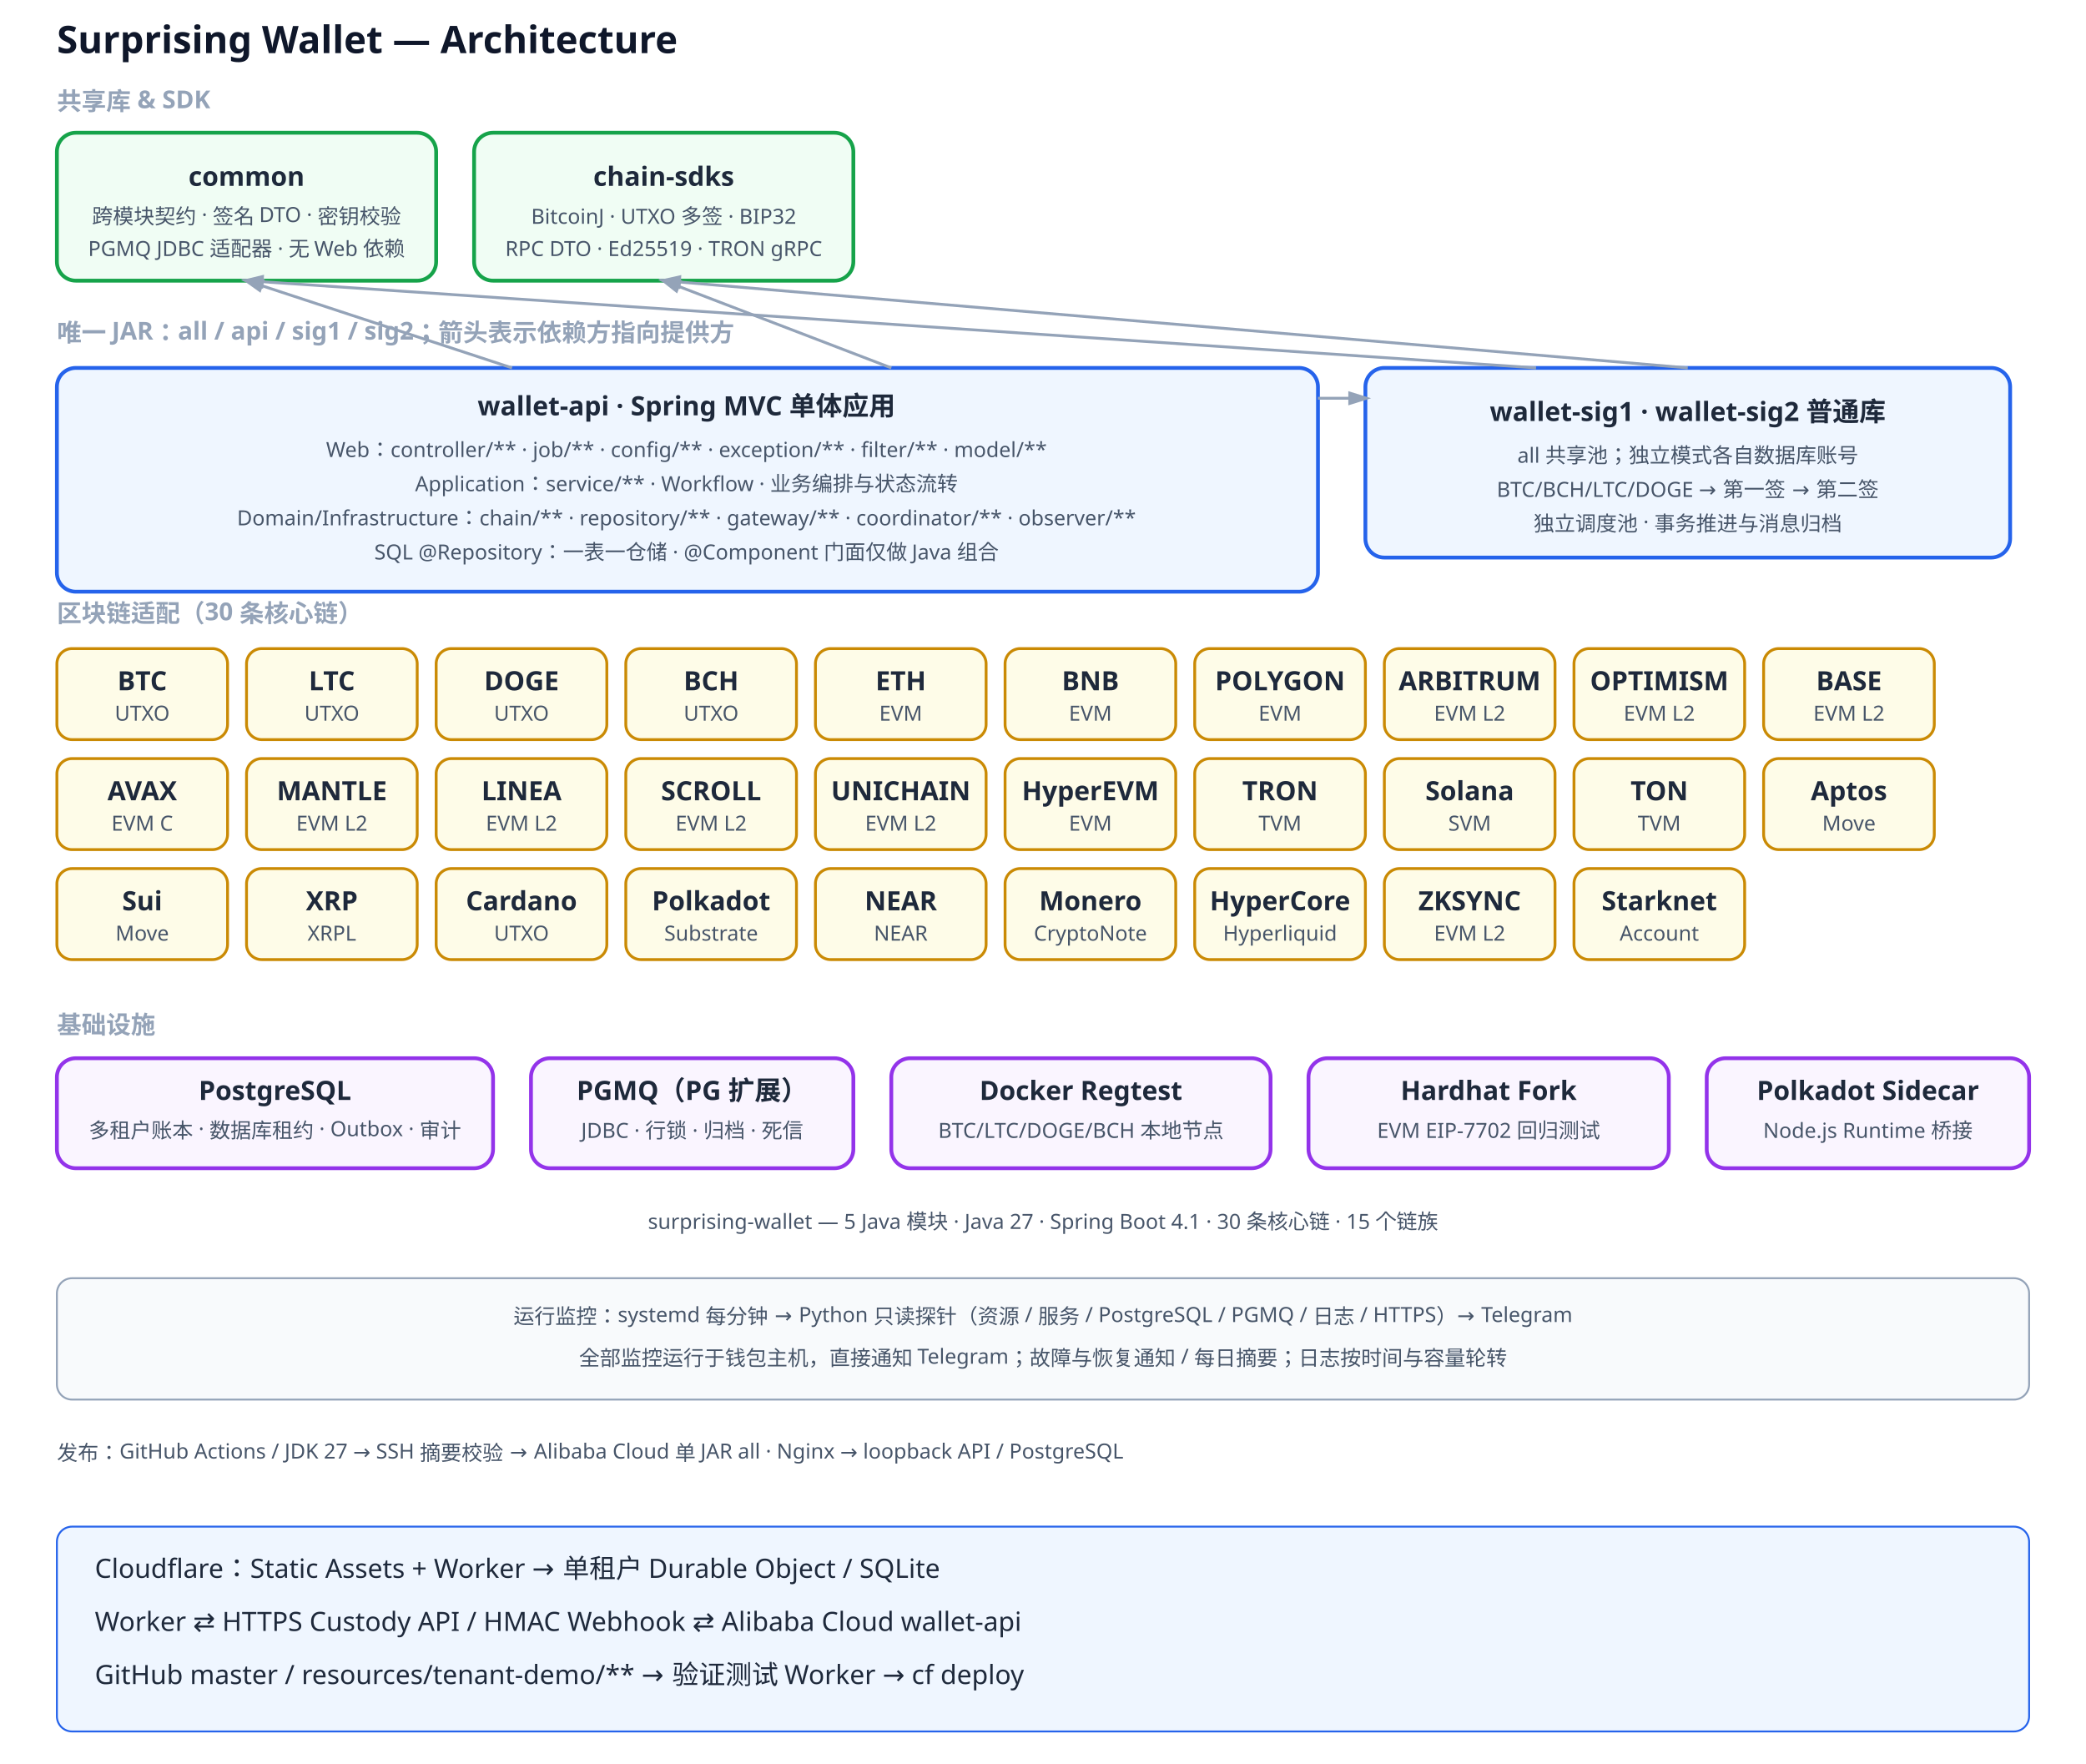
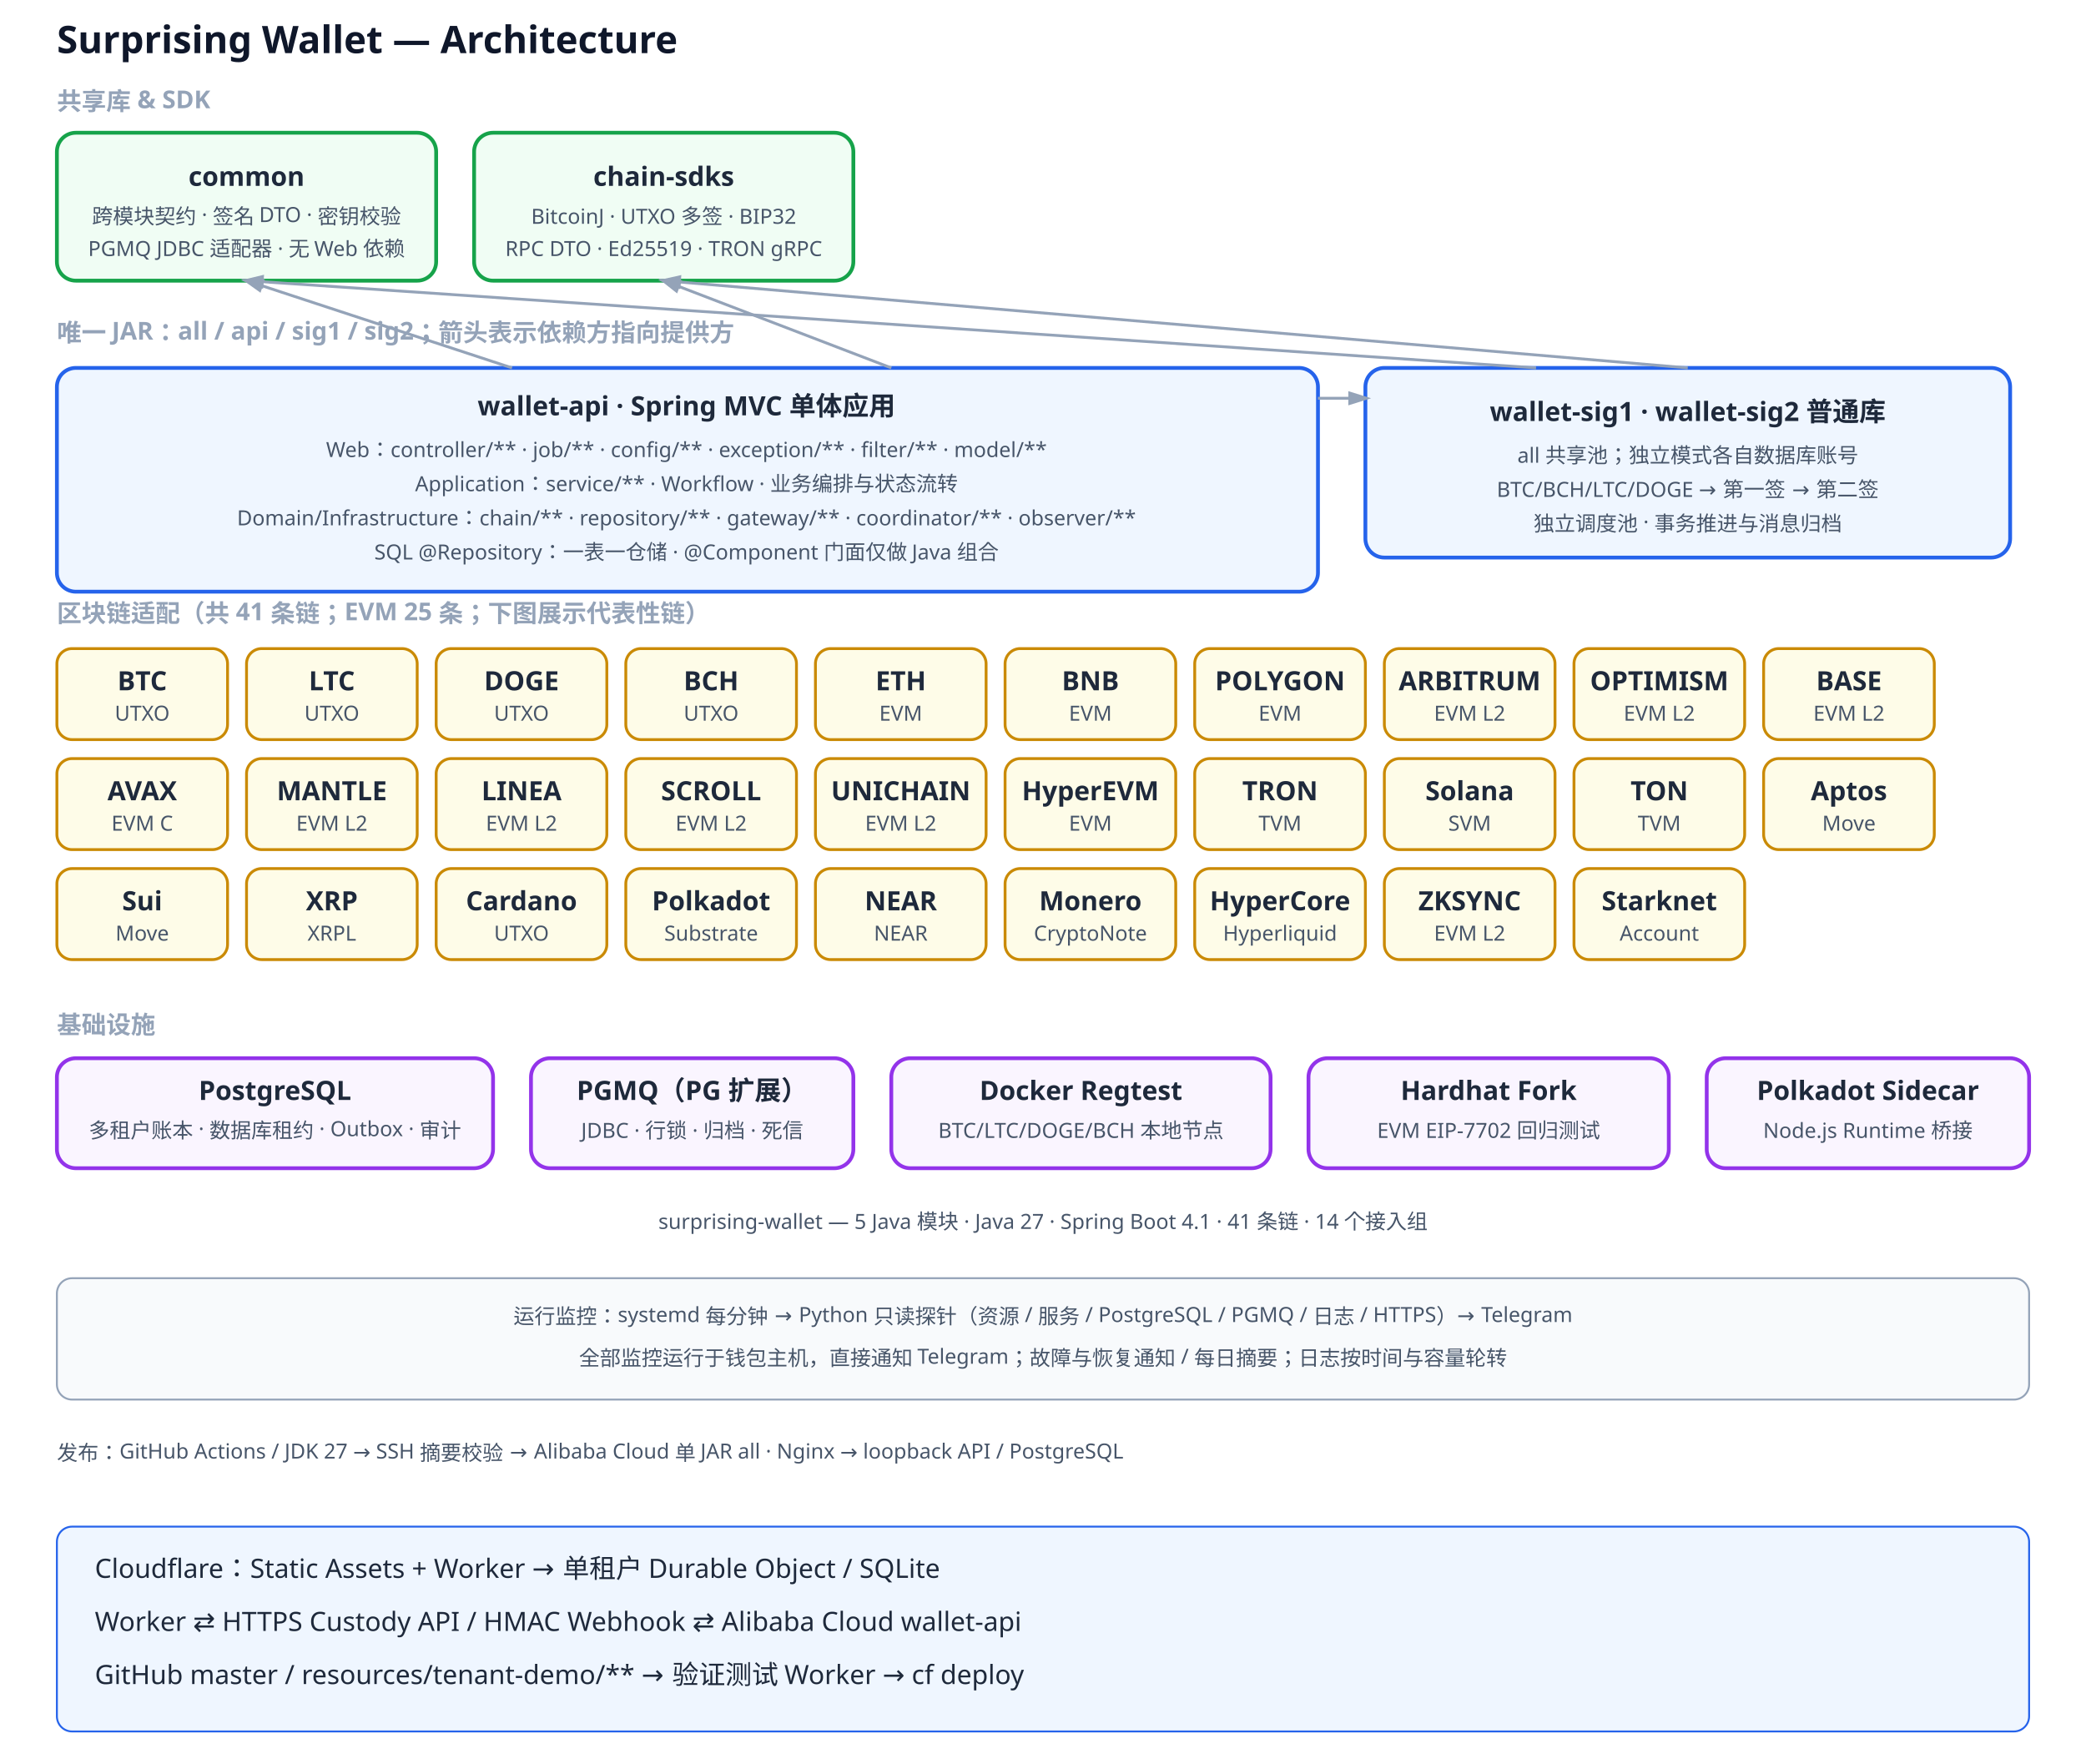
<svg xmlns="http://www.w3.org/2000/svg" width="1100" height="930" viewBox="0 0 1100 930">
  <style>
    .svc   { fill: #eff6ff; stroke: #2563eb; stroke-width: 2; rx: 10; }
    .lib   { fill: #f0fdf4; stroke: #16a34a; stroke-width: 2; rx: 10; }
    .chain { fill: #fefce8; stroke: #ca8a04; stroke-width: 1.5; rx: 8; }
    .infra { fill: #faf5ff; stroke: #9333ea; stroke-width: 2; rx: 10; }
    .label { font: 14px sans-serif; font-weight: 700; fill: #1e293b; }
    .desc  { font: 11px sans-serif; fill: #475569; }
    .title { font: 20px sans-serif; font-weight: 700; fill: #0f172a; }
    .sep   { font: 13px sans-serif; font-weight: 600; fill: #94a3b8; }
    .arrow { stroke: #94a3b8; stroke-width: 1.5; marker-end: url(#arr); }
  </style>
  <defs>
    <marker id="arr" markerWidth="8" markerHeight="8" refX="6" refY="2.5" orient="auto" markerUnits="strokeWidth">
      <path d="M0,0 L0,5 L8,2.5 z" fill="#94a3b8" />
    </marker>
  </defs>
  <text x="30" y="28" class="title">Surprising Wallet —  Architecture</text>
  <text x="30" y="58" class="sep"> 共享库 &amp; SDK</text>
  <rect x="30" y="70" width="200" height="78" class="lib" />
  <text x="130" y="98" text-anchor="middle" class="label">common</text>
  <text x="130" y="118" text-anchor="middle" class="desc">跨模块契约 · 签名 DTO · 密钥校验</text>
  <text x="130" y="135" text-anchor="middle" class="desc">PGMQ JDBC 适配器 · 无 Web 依赖</text>
  <rect x="250" y="70" width="200" height="78" class="lib" />
  <text x="350" y="98" text-anchor="middle" class="label">chain-sdks</text>
  <text x="350" y="118" text-anchor="middle" class="desc">BitcoinJ · UTXO 多签 · BIP32</text>
  <text x="350" y="135" text-anchor="middle" class="desc">RPC DTO · Ed25519 · TRON gRPC</text>
  <text x="30" y="180" class="sep"> 唯一 JAR：all / api / sig1 / sig2；箭头表示依赖方指向提供方</text>
  <rect x="30" y="194" width="665" height="118" class="svc" />
  <text x="362" y="219" text-anchor="middle" class="label">wallet-api · Spring MVC 单体应用</text>
  <text x="362" y="241" text-anchor="middle" class="desc">Web：controller/** · job/** · config/** · exception/** · filter/** · model/**</text>
  <text x="362" y="259" text-anchor="middle" class="desc">Application：service/** · Workflow · 业务编排与状态流转</text>
  <text x="362" y="277" text-anchor="middle" class="desc">Domain/Infrastructure：chain/** · repository/** · gateway/** · coordinator/** · observer/**</text>
  <text x="362" y="295" text-anchor="middle" class="desc">SQL @Repository：一表一仓储 · @Component 门面仅做 Java 组合</text>
  <rect x="720" y="194" width="340" height="100" class="svc" />
  <text x="890" y="222" text-anchor="middle" class="label">wallet-sig1 · wallet-sig2 普通库</text>
  <text x="890" y="244" text-anchor="middle" class="desc">all 共享池；独立模式各自数据库账号</text>
  <text x="890" y="262" text-anchor="middle" class="desc">BTC/BCH/LTC/DOGE → 第一签 → 第二签</text>
  <text x="890" y="280" text-anchor="middle" class="desc">独立调度池 · 事务推进与消息归档</text>
  <line x1="695" y1="210" x2="720" y2="210" class="arrow" />
  <line x1="270" y1="194" x2="130" y2="148" class="arrow" />
  <line x1="470" y1="194" x2="350" y2="148" class="arrow" />
  <line x1="810" y1="194" x2="130" y2="148" class="arrow" />
  <line x1="890" y1="194" x2="350" y2="148" class="arrow" />
-   <text x="30" y="328" class="sep"> 区块链适配（30 条核心链）</text>
+   <text x="30" y="328" class="sep"> 区块链适配（共 41 条链；EVM 25 条；下图展示代表性链）</text>
  <rect x="30" y="342" width="90" height="48" class="chain" />
  <text x="75" y="364" text-anchor="middle" class="label">BTC</text>
  <text x="75" y="380" text-anchor="middle" class="desc">UTXO</text>
  <rect x="130" y="342" width="90" height="48" class="chain" />
  <text x="175" y="364" text-anchor="middle" class="label">LTC</text>
  <text x="175" y="380" text-anchor="middle" class="desc">UTXO</text>
  <rect x="230" y="342" width="90" height="48" class="chain" />
  <text x="275" y="364" text-anchor="middle" class="label">DOGE</text>
  <text x="275" y="380" text-anchor="middle" class="desc">UTXO</text>
  <rect x="330" y="342" width="90" height="48" class="chain" />
  <text x="375" y="364" text-anchor="middle" class="label">BCH</text>
  <text x="375" y="380" text-anchor="middle" class="desc">UTXO</text>
  <rect x="430" y="342" width="90" height="48" class="chain" />
  <text x="475" y="364" text-anchor="middle" class="label">ETH</text>
  <text x="475" y="380" text-anchor="middle" class="desc">EVM</text>
  <rect x="530" y="342" width="90" height="48" class="chain" />
  <text x="575" y="364" text-anchor="middle" class="label">BNB</text>
  <text x="575" y="380" text-anchor="middle" class="desc">EVM</text>
  <rect x="630" y="342" width="90" height="48" class="chain" />
  <text x="675" y="364" text-anchor="middle" class="label">POLYGON</text>
  <text x="675" y="380" text-anchor="middle" class="desc">EVM</text>
  <rect x="730" y="342" width="90" height="48" class="chain" />
  <text x="775" y="364" text-anchor="middle" class="label">ARBITRUM</text>
  <text x="775" y="380" text-anchor="middle" class="desc">EVM L2</text>
  <rect x="830" y="342" width="90" height="48" class="chain" />
  <text x="875" y="364" text-anchor="middle" class="label">OPTIMISM</text>
  <text x="875" y="380" text-anchor="middle" class="desc">EVM L2</text>
  <rect x="930" y="342" width="90" height="48" class="chain" />
  <text x="975" y="364" text-anchor="middle" class="label">BASE</text>
  <text x="975" y="380" text-anchor="middle" class="desc">EVM L2</text>
  <rect x="30" y="400" width="90" height="48" class="chain" />
  <text x="75" y="422" text-anchor="middle" class="label">AVAX</text>
  <text x="75" y="438" text-anchor="middle" class="desc">EVM C</text>
  <rect x="130" y="400" width="90" height="48" class="chain" />
  <text x="175" y="422" text-anchor="middle" class="label">MANTLE</text>
  <text x="175" y="438" text-anchor="middle" class="desc">EVM L2</text>
  <rect x="230" y="400" width="90" height="48" class="chain" />
  <text x="275" y="422" text-anchor="middle" class="label">LINEA</text>
  <text x="275" y="438" text-anchor="middle" class="desc">EVM L2</text>
  <rect x="330" y="400" width="90" height="48" class="chain" />
  <text x="375" y="422" text-anchor="middle" class="label">SCROLL</text>
  <text x="375" y="438" text-anchor="middle" class="desc">EVM L2</text>
  <rect x="430" y="400" width="90" height="48" class="chain" />
  <text x="475" y="422" text-anchor="middle" class="label">UNICHAIN</text>
  <text x="475" y="438" text-anchor="middle" class="desc">EVM L2</text>
  <rect x="530" y="400" width="90" height="48" class="chain" />
  <text x="575" y="422" text-anchor="middle" class="label">HyperEVM</text>
  <text x="575" y="438" text-anchor="middle" class="desc">EVM</text>
  <rect x="630" y="400" width="90" height="48" class="chain" />
  <text x="675" y="422" text-anchor="middle" class="label">TRON</text>
  <text x="675" y="438" text-anchor="middle" class="desc">TVM</text>
  <rect x="730" y="400" width="90" height="48" class="chain" />
  <text x="775" y="422" text-anchor="middle" class="label">Solana</text>
  <text x="775" y="438" text-anchor="middle" class="desc">SVM</text>
  <rect x="830" y="400" width="90" height="48" class="chain" />
  <text x="875" y="422" text-anchor="middle" class="label">TON</text>
  <text x="875" y="438" text-anchor="middle" class="desc">TVM</text>
  <rect x="930" y="400" width="90" height="48" class="chain" />
  <text x="975" y="422" text-anchor="middle" class="label">Aptos</text>
  <text x="975" y="438" text-anchor="middle" class="desc">Move</text>
  <rect x="30" y="458" width="90" height="48" class="chain" />
  <text x="75" y="480" text-anchor="middle" class="label">Sui</text>
  <text x="75" y="496" text-anchor="middle" class="desc">Move</text>
  <rect x="130" y="458" width="90" height="48" class="chain" />
  <text x="175" y="480" text-anchor="middle" class="label">XRP</text>
  <text x="175" y="496" text-anchor="middle" class="desc">XRPL</text>
  <rect x="230" y="458" width="90" height="48" class="chain" />
  <text x="275" y="480" text-anchor="middle" class="label">Cardano</text>
  <text x="275" y="496" text-anchor="middle" class="desc">UTXO</text>
  <rect x="330" y="458" width="90" height="48" class="chain" />
  <text x="375" y="480" text-anchor="middle" class="label">Polkadot</text>
  <text x="375" y="496" text-anchor="middle" class="desc">Substrate</text>
  <rect x="430" y="458" width="90" height="48" class="chain" />
  <text x="475" y="480" text-anchor="middle" class="label">NEAR</text>
  <text x="475" y="496" text-anchor="middle" class="desc">NEAR</text>
  <rect x="530" y="458" width="90" height="48" class="chain" />
  <text x="575" y="480" text-anchor="middle" class="label">Monero</text>
  <text x="575" y="496" text-anchor="middle" class="desc">CryptoNote</text>
  <rect x="630" y="458" width="90" height="48" class="chain" />
  <text x="675" y="480" text-anchor="middle" class="label">HyperCore</text>
  <text x="675" y="496" text-anchor="middle" class="desc">Hyperliquid</text>
  <rect x="730" y="458" width="90" height="48" class="chain" />
  <text x="775" y="480" text-anchor="middle" class="label">ZKSYNC</text>
  <text x="775" y="496" text-anchor="middle" class="desc">EVM L2</text>
  <rect x="830" y="458" width="90" height="48" class="chain" />
  <text x="875" y="480" text-anchor="middle" class="label">Starknet</text>
  <text x="875" y="496" text-anchor="middle" class="desc">Account</text>
  <text x="30" y="545" class="sep"> 基础设施</text>
  <rect x="30" y="558" width="230" height="58" class="infra" />
  <text x="145" y="580" text-anchor="middle" class="label">PostgreSQL</text>
  <text x="145" y="600" text-anchor="middle" class="desc">多租户账本 · 数据库租约 · Outbox · 审计</text>
  <rect x="280" y="558" width="170" height="58" class="infra" />
  <text x="365" y="580" text-anchor="middle" class="label">PGMQ（PG 扩展）</text>
  <text x="365" y="600" text-anchor="middle" class="desc">JDBC · 行锁 · 归档 · 死信</text>
  <rect x="470" y="558" width="200" height="58" class="infra" />
  <text x="570" y="580" text-anchor="middle" class="label">Docker Regtest</text>
  <text x="570" y="600" text-anchor="middle" class="desc">BTC/LTC/DOGE/BCH 本地节点</text>
  <rect x="690" y="558" width="190" height="58" class="infra" />
  <text x="785" y="580" text-anchor="middle" class="label">Hardhat Fork</text>
  <text x="785" y="600" text-anchor="middle" class="desc">EVM EIP-7702 回归测试</text>
  <rect x="900" y="558" width="170" height="58" class="infra" />
  <text x="985" y="580" text-anchor="middle" class="label">Polkadot Sidecar</text>
  <text x="985" y="600" text-anchor="middle" class="desc">Node.js Runtime 桥接</text>
-   <text x="550" y="648" text-anchor="middle" class="desc" fill="#94a3b8" font-size="11">surprising-wallet — 5 Java 模块 · Java 27 · Spring Boot 4.1 · 30 条核心链 · 15 个链族</text>
+   <text x="550" y="648" text-anchor="middle" class="desc" fill="#94a3b8" font-size="11">surprising-wallet — 5 Java 模块 · Java 27 · Spring Boot 4.1 · 41 条链 · 14 个接入组</text>
  <text x="30" y="770" class="desc">发布：GitHub Actions / JDK 27 → SSH 摘要校验 → Alibaba Cloud 单 JAR all · Nginx → loopback API / PostgreSQL</text>
  <rect x="30" y="674" width="1040" height="64" fill="#f8fafc" stroke="#94a3b8" rx="8" />
  <text x="550" y="698" text-anchor="middle" class="desc">运行监控：systemd 每分钟 → Python 只读探针（资源 / 服务 / PostgreSQL / PGMQ / 日志 / HTTPS）→ Telegram</text>
  <text x="550" y="720" text-anchor="middle" class="desc">全部监控运行于钱包主机，直接通知 Telegram；故障与恢复通知 / 每日摘要；日志按时间与容量轮转</text>
  <rect x="30" y="805" width="1040" height="108" rx="8" fill="#eff6ff" stroke="#2563eb" />
  <text x="50" y="832" style="font:14px sans-serif;fill:#1e293b">Cloudflare：Static Assets + Worker → 单租户 Durable Object / SQLite</text>
  <text x="50" y="860" style="font:14px sans-serif;fill:#1e293b">Worker ⇄ HTTPS Custody API / HMAC Webhook ⇄ Alibaba Cloud wallet-api</text>
  <text x="50" y="888" style="font:14px sans-serif;fill:#1e293b">GitHub master / resources/tenant-demo/** → 验证测试 Worker → cf deploy</text>
</svg>
